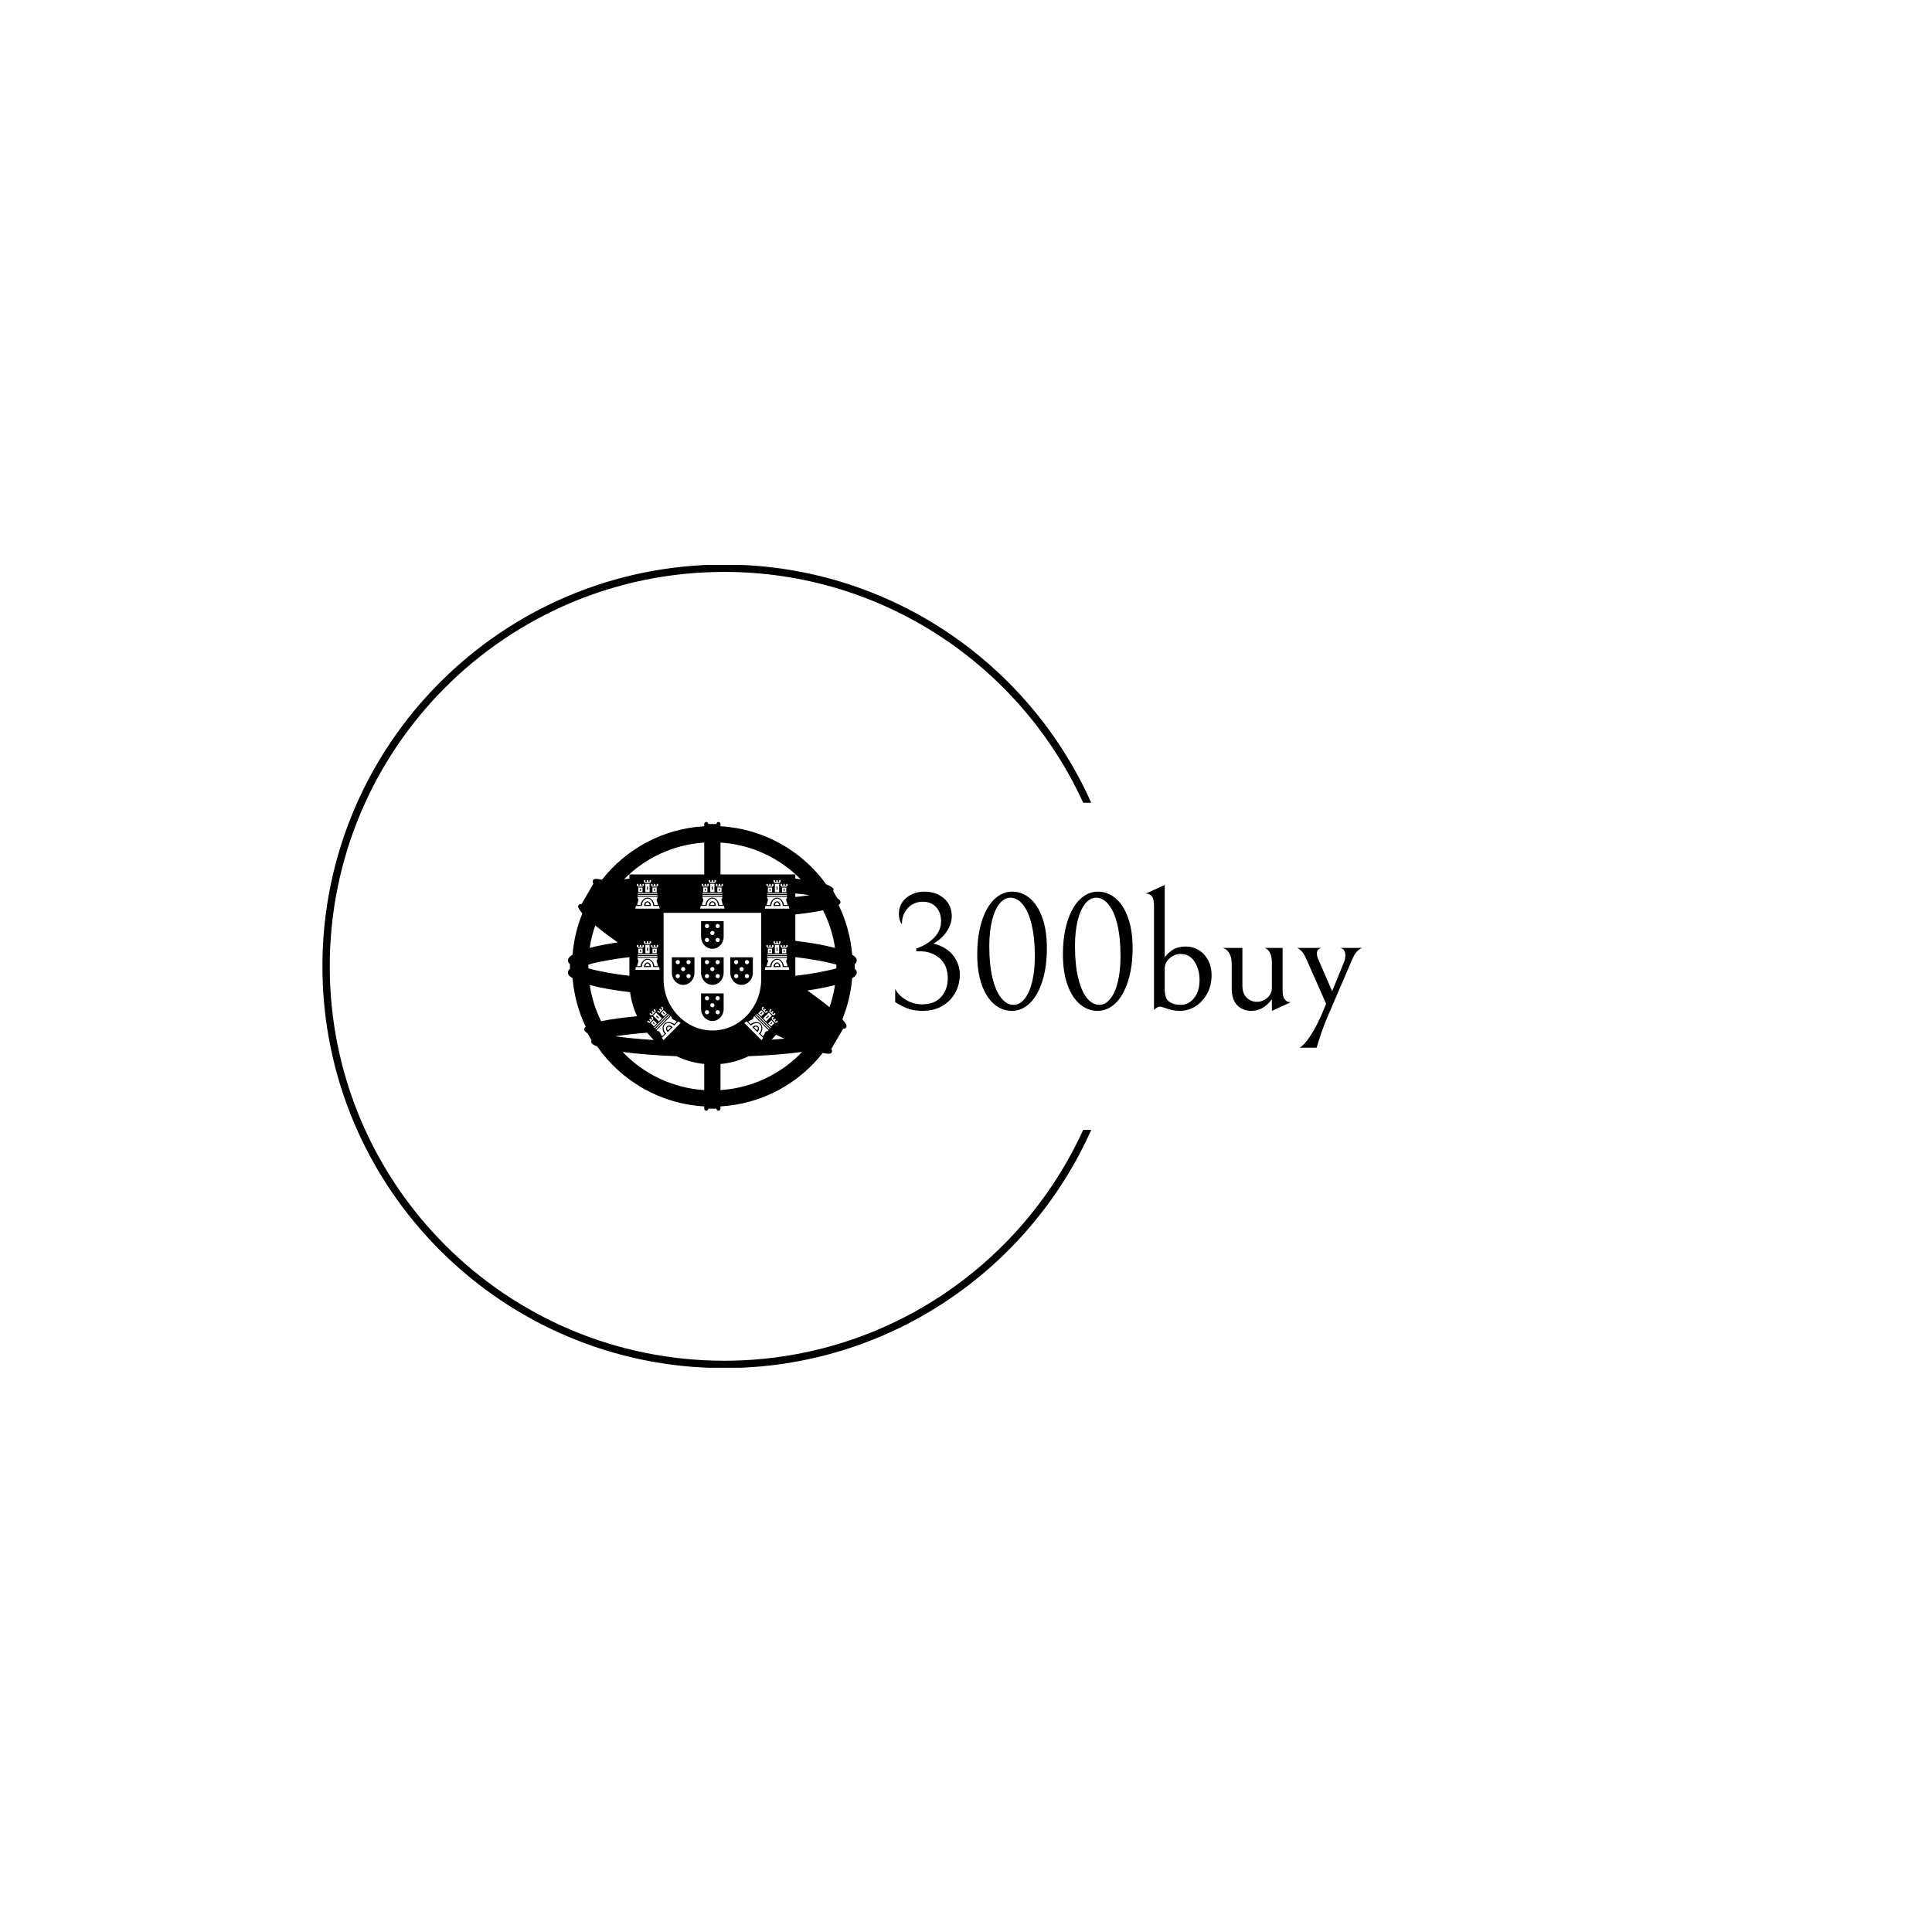
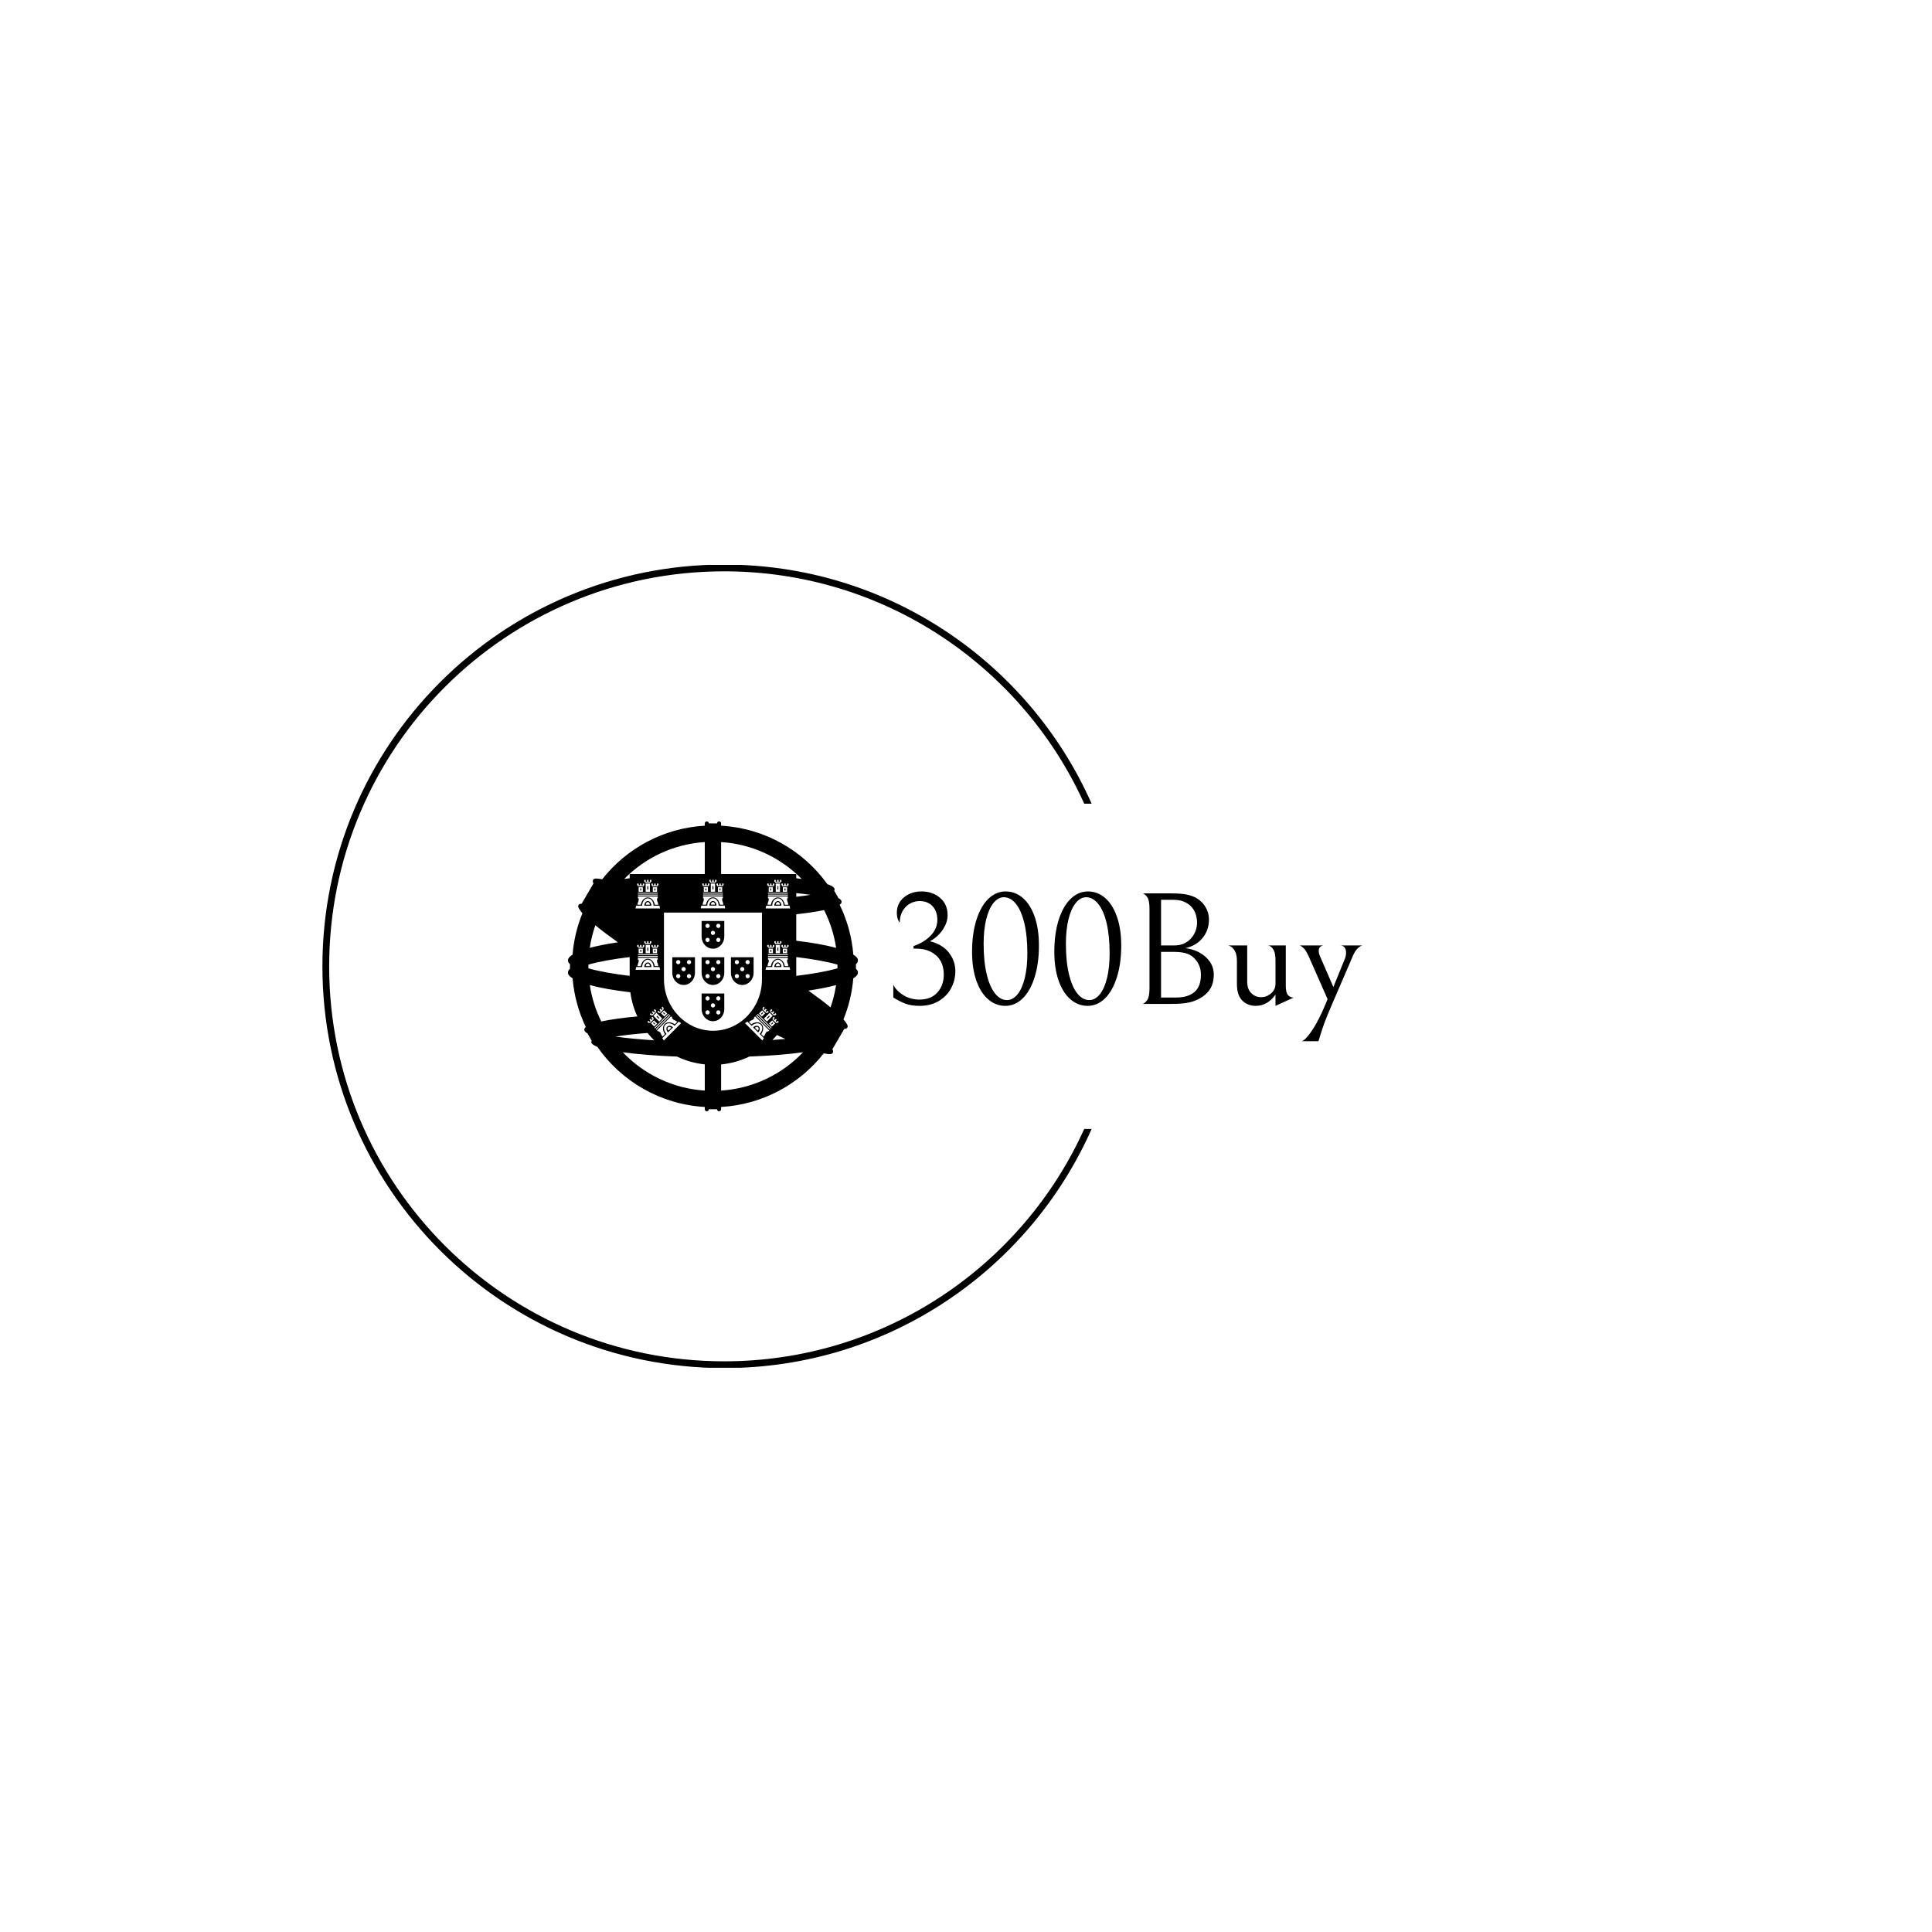
<svg xmlns="http://www.w3.org/2000/svg" version="1.1" width="1500" height="1500" viewBox="0 0 1500 1500">
  <rect width="1500" height="1500" fill="#ffffff" />
  <g transform="matrix(0.6666667,0,0,0.6666667,249.3939,438.5857)">
    <svg viewBox="0 0 396 247" data-background-color="#ffffff" preserveAspectRatio="xMidYMid meet" height="935" width="1500">
      <g id="tight-bounds" transform="matrix(1,0,0,1,0.24,-0.1)">
        <svg viewBox="0 0 395.52 247.2" height="247.2" width="395.52">
          <g>
            <svg />
          </g>
          <g>
            <svg viewBox="0 0 395.52 247.2" height="247.2" width="395.52">
-               <g transform="matrix(1,0,0,1,75.54432,79.18547)">
-                 <svg viewBox="0 0 244.431 88.829" height="88.829" width="244.431">
+               <g transform="matrix(1,0,0,1,75.54432,79.00606)">
+                 <svg viewBox="0 0 244.431 89.188" height="89.188" width="244.431">
                  <g>
-                     <svg viewBox="0 0 415.586 151.029" height="88.829" width="244.431">
-                       <g transform="matrix(1,0,0,1,171.1548,32.9512)">
-                         <svg viewBox="0 0 244.431 85.126" height="85.126" width="244.431">
+                     <svg viewBox="0 0 413.914 151.029" height="89.188" width="244.431">
+                       <g transform="matrix(1,0,0,1,169.4829,36.49238)">
+                         <svg viewBox="0 0 244.431 78.044" height="78.044" width="244.431">
                          <g id="textblocktransform">
-                             <svg viewBox="0 0 244.431 85.126" height="85.126" width="244.431" id="textblock">
+                             <svg viewBox="0 0 244.431 78.044" height="78.044" width="244.431" id="textblock">
                              <g>
-                                 <svg viewBox="0 0 244.431 85.126" height="85.126" width="244.431">
+                                 <svg viewBox="0 0 244.431 78.044" height="78.044" width="244.431">
                                  <g transform="matrix(1,0,0,1,0,0)">
-                                     <svg width="244.431" viewBox="1.9 -37 139.54 48.6" height="85.126" data-palette-color="#028349">
-                                       <path d="M13.3-19.5Q17.15-18.55 19.18-15.98 21.2-13.4 21.2-10.2L21.2-10.2Q21.2-7.35 19.88-4.88 18.55-2.4 16.03-0.9 13.5 0.6 10.1 0.6L10.1 0.6Q7.45 0.6 5.63-0.1 3.8-0.8 1.9-2L1.9-2 1.9-6Q2.75-4.15 5-2.75 7.25-1.35 10-1.35L10-1.35Q13.65-1.35 15.63-3.58 17.6-5.8 17.6-9.1L17.6-9.1Q17.6-13 15.2-15.1 12.8-17.2 9.15-17.2L9.15-17.2 8.2-17.2 8.2-18Q11.5-19.15 13.55-21.28 15.6-23.4 15.6-26.2L15.6-26.2Q15.6-28.75 14.13-30.38 12.65-32 10.05-32L10.05-32Q8.45-32 7.05-31.2 5.65-30.4 4.78-28.88 3.9-27.35 3.9-25.25L3.9-25.25Q3-26.45 3-28.3L3-28.3Q3-31.35 5.25-33.18 7.5-35 10.65-35L10.65-35Q14.1-35 16.45-33 18.8-31 18.8-27.6L18.8-27.6Q18.8-25.4 17.32-23.15 15.85-20.9 13.3-19.5L13.3-19.5ZM26.4-16.25Q26.4-21.85 27.75-26.13 29.1-30.4 31.47-32.7 33.85-35 36.85-35L36.85-35Q39.8-35 42.15-33 44.5-31 45.85-27.2 47.2-23.4 47.2-18.15L47.2-18.15Q47.2-12.55 45.85-8.28 44.5-4 42.12-1.7 39.75 0.6 36.75 0.6L36.75 0.6Q33.8 0.6 31.45-1.4 29.1-3.4 27.75-7.2 26.4-11 26.4-16.25L26.4-16.25ZM43.6-15.7Q43.6-21.2 42.65-25.15 41.7-29.1 40.05-31.13 38.4-33.15 36.35-33.2L36.35-33.2Q34.5-33.2 33.05-31.4 31.6-29.6 30.8-26.33 30-23.05 30-18.7L30-18.7Q30-13.2 30.95-9.25 31.9-5.3 33.55-3.25 35.2-1.2 37.25-1.2L37.25-1.2Q39.1-1.2 40.55-3 42-4.8 42.8-8.08 43.6-11.35 43.6-15.7L43.6-15.7ZM51.99-16.25Q51.99-21.85 53.34-26.13 54.7-30.4 57.07-32.7 59.45-35 62.45-35L62.45-35Q65.39-35 67.75-33 70.09-31 71.44-27.2 72.8-23.4 72.8-18.15L72.8-18.15Q72.8-12.55 71.44-8.28 70.09-4 67.72-1.7 65.34 0.6 62.34 0.6L62.34 0.6Q59.39 0.6 57.05-1.4 54.7-3.4 53.34-7.2 51.99-11 51.99-16.25L51.99-16.25ZM69.19-15.7Q69.19-21.2 68.25-25.15 67.3-29.1 65.64-31.13 63.99-33.15 61.95-33.2L61.95-33.2Q60.09-33.2 58.64-31.4 57.2-29.6 56.39-26.33 55.59-23.05 55.59-18.7L55.59-18.7Q55.59-13.2 56.55-9.25 57.49-5.3 59.14-3.25 60.8-1.2 62.84-1.2L62.84-1.2Q64.69-1.2 66.14-3 67.59-4.8 68.39-8.08 69.19-11.35 69.19-15.7L69.19-15.7ZM79.19-30.75Q79.19-32.85 78.52-33.63 77.84-34.4 76.99-34.4L76.99-34.4 76.69-34.4 82.39-37 82.39-15.35Q82.99-16.35 84.57-17.48 86.14-18.6 88.69-18.6L88.69-18.6Q90.89-18.6 92.64-17.5 94.39-16.4 95.39-14.45 96.39-12.5 96.39-10.1L96.39-10.1Q96.39-7.05 95.14-4.7 93.89-2.35 91.89-0.95L91.89-0.95Q89.64 0.6 86.79 0.6L86.79 0.6Q84.79 0.6 82.54-0.25L82.54-0.25Q81.49-0.65 80.94-0.65L80.94-0.65Q80.09-0.65 79.19 0.35L79.19 0.35 79.19-30.75ZM82.39-6.1Q82.39-4.5 82.74-3.5 83.09-2.5 83.94-2L83.94-2Q85.19-1.2 87.14-1.2L87.14-1.2Q89.54-1.2 91.17-3.23 92.79-5.25 92.79-8.6L92.79-8.6Q92.79-11.75 91.32-14.08 89.84-16.4 87.04-16.4L87.04-16.4Q85.99-16.4 84.89-15.83 83.79-15.25 83.09-14.25 82.39-13.25 82.39-12L82.39-12 82.39-6.1ZM114.39-2.9Q111.89 0.6 108.24 0.6L108.24 0.6Q105.69 0.6 104.04-1.07 102.39-2.75 102.39-6.2L102.39-6.2 102.39-13.3Q102.39-15.35 101.77-16.45 101.14-17.55 100.34-17.95 99.54-18.35 99.54-18.2L99.54-18.2 105.59-18.2 105.59-6.95Q105.59-4.6 106.86-3.35 108.14-2.1 109.89-2.1L109.89-2.1Q111.64-2.1 113.02-3.28 114.39-4.45 114.39-6.35L114.39-6.35 114.39-13.65Q114.39-15.6 113.89-16.6 113.39-17.6 112.74-17.95 112.09-18.3 112.09-18.2L112.09-18.2 117.59-18.2 117.59-5.65Q117.59-3.55 118.27-2.78 118.94-2 119.79-2L119.79-2 120.09-2 114.39 0.6 114.39-2.9ZM130.04-0.15L130.59-1.5 124.74-14.75Q123.89-16.65 123.11-17.38 122.34-18.1 121.89-18.2L121.89-18.2 129.19-18.2Q128.74-18.1 128.29-17.75 127.84-17.4 127.84-16.5L127.84-16.5Q127.84-15.65 128.34-14.6L128.34-14.6 132.39-5.25 135.99-14.1Q136.34-15 136.34-15.95L136.34-15.95Q136.34-16.85 135.96-17.45 135.59-18.05 134.74-18.2L134.74-18.2 141.44-18.2Q140.89-18.1 140.01-17.35 139.14-16.6 138.29-14.55L138.29-14.55 131.49 1.25Q130.14 4.4 129.49 6.23 128.84 8.05 128.24 10L128.24 10Q127.99 10.95 127.74 11.6L127.74 11.6 122.64 11.6Q123.99 10.95 125.96 7.95 127.94 4.95 130.04-0.15L130.04-0.15Z" opacity="1" transform="matrix(1,0,0,1,0,0)" fill="#000000" class="wordmark-text-0" data-fill-palette-color="primary" id="text-0" />
+                                     <svg width="244.431" viewBox="1.9 -35 145.94 46.6" height="78.044" data-palette-color="#028349">
+                                       <path d="M13.3-19.5Q17.15-18.55 19.18-15.98 21.2-13.4 21.2-10.2L21.2-10.2Q21.2-7.35 19.88-4.88 18.55-2.4 16.03-0.9 13.5 0.6 10.1 0.6L10.1 0.6Q7.45 0.6 5.63-0.1 3.8-0.8 1.9-2L1.9-2 1.9-6Q2.75-4.15 5-2.75 7.25-1.35 10-1.35L10-1.35Q13.65-1.35 15.63-3.58 17.6-5.8 17.6-9.1L17.6-9.1Q17.6-13 15.2-15.1 12.8-17.2 9.15-17.2L9.15-17.2 8.2-17.2 8.2-18Q11.5-19.15 13.55-21.28 15.6-23.4 15.6-26.2L15.6-26.2Q15.6-28.75 14.13-30.38 12.65-32 10.05-32L10.05-32Q8.45-32 7.05-31.2 5.65-30.4 4.78-28.88 3.9-27.35 3.9-25.25L3.9-25.25Q3-26.45 3-28.3L3-28.3Q3-31.35 5.25-33.18 7.5-35 10.65-35L10.65-35Q14.1-35 16.45-33 18.8-31 18.8-27.6L18.8-27.6Q18.8-25.4 17.32-23.15 15.85-20.9 13.3-19.5L13.3-19.5ZM26.4-16.25Q26.4-21.85 27.75-26.13 29.1-30.4 31.47-32.7 33.85-35 36.85-35L36.85-35Q39.8-35 42.15-33 44.5-31 45.85-27.2 47.2-23.4 47.2-18.15L47.2-18.15Q47.2-12.55 45.85-8.28 44.5-4 42.12-1.7 39.75 0.6 36.75 0.6L36.75 0.6Q33.8 0.6 31.45-1.4 29.1-3.4 27.75-7.2 26.4-11 26.4-16.25L26.4-16.25ZM43.6-15.7Q43.6-21.2 42.65-25.15 41.7-29.1 40.05-31.13 38.4-33.15 36.35-33.2L36.35-33.2Q34.5-33.2 33.05-31.4 31.6-29.6 30.8-26.33 30-23.05 30-18.7L30-18.7Q30-13.2 30.95-9.25 31.9-5.3 33.55-3.25 35.2-1.2 37.25-1.2L37.25-1.2Q39.1-1.2 40.55-3 42-4.8 42.8-8.08 43.6-11.35 43.6-15.7L43.6-15.7ZM51.99-16.25Q51.99-21.85 53.34-26.13 54.7-30.4 57.07-32.7 59.45-35 62.45-35L62.45-35Q65.39-35 67.75-33 70.09-31 71.44-27.2 72.8-23.4 72.8-18.15L72.8-18.15Q72.8-12.55 71.44-8.28 70.09-4 67.72-1.7 65.34 0.6 62.34 0.6L62.34 0.6Q59.39 0.6 57.05-1.4 54.7-3.4 53.34-7.2 51.99-11 51.99-16.25L51.99-16.25ZM69.19-15.7Q69.19-21.2 68.25-25.15 67.3-29.1 65.64-31.13 63.99-33.15 61.95-33.2L61.95-33.2Q60.09-33.2 58.64-31.4 57.2-29.6 56.39-26.33 55.59-23.05 55.59-18.7L55.59-18.7Q55.59-13.2 56.55-9.25 57.49-5.3 59.14-3.25 60.8-1.2 62.84-1.2L62.84-1.2Q64.69-1.2 66.14-3 67.59-4.8 68.39-8.08 69.19-11.35 69.19-15.7L69.19-15.7ZM95.29-0.85Q93.99-0.4 92.32-0.2 90.64 0 87.69 0L87.69 0 79.44 0Q80.09-0.15 80.84-1.13 81.59-2.1 81.59-4.9L81.59-4.9 81.59-29.65Q81.59-32.25 80.89-33.23 80.19-34.2 79.49-34.4L79.49-34.4 87.69-34.4Q90.89-34.4 92.57-34.13 94.24-33.85 95.49-33.3L95.49-33.3Q97.69-32.25 98.89-30.35 100.09-28.45 100.09-26.25L100.09-26.25Q100.09-22.9 98.07-20.48 96.04-18.05 92.74-17.35L92.74-17.35Q94.99-17.1 97.02-16.05 99.04-15 100.32-13.2 101.59-11.4 101.59-9.1L101.59-9.1Q101.59-5.9 99.89-3.88 98.19-1.85 95.29-0.85L95.29-0.85ZM93.89-30.9Q92.89-31.65 91.74-32.02 90.59-32.4 88.64-32.4L88.64-32.4 85.19-32.4 85.19-18.2 89.24-18.2Q91.04-18.2 92.24-18.75 93.44-19.3 94.34-20.2L94.34-20.2Q95.29-21.15 95.84-22.5 96.39-23.85 96.39-25.25L96.39-25.25Q96.39-26.95 95.77-28.45 95.14-29.95 93.89-30.9L93.89-30.9ZM94.94-14.75Q93.99-15.5 92.59-15.85 91.19-16.2 88.79-16.2L88.79-16.2 85.19-16.2 85.19-2 89.94-2Q93.54-2 95.57-3.7 97.59-5.4 97.59-9.1L97.59-9.1Q97.59-12.55 94.94-14.75L94.94-14.75ZM120.79-2.9Q118.29 0.6 114.64 0.6L114.64 0.6Q112.09 0.6 110.44-1.07 108.79-2.75 108.79-6.2L108.79-6.2 108.79-13.3Q108.79-15.35 108.16-16.45 107.54-17.55 106.74-17.95 105.94-18.35 105.94-18.2L105.94-18.2 111.99-18.2 111.99-6.95Q111.99-4.6 113.26-3.35 114.54-2.1 116.29-2.1L116.29-2.1Q118.04-2.1 119.41-3.28 120.79-4.45 120.79-6.35L120.79-6.35 120.79-13.65Q120.79-15.6 120.29-16.6 119.79-17.6 119.14-17.95 118.49-18.3 118.49-18.2L118.49-18.2 123.99-18.2 123.99-5.65Q123.99-3.55 124.66-2.78 125.34-2 126.19-2L126.19-2 126.49-2 120.79 0.6 120.79-2.9ZM136.44-0.15L136.99-1.5 131.14-14.75Q130.29-16.65 129.51-17.38 128.74-18.1 128.29-18.2L128.29-18.2 135.59-18.2Q135.14-18.1 134.69-17.75 134.24-17.4 134.24-16.5L134.24-16.5Q134.24-15.65 134.74-14.6L134.74-14.6 138.79-5.25 142.39-14.1Q142.74-15 142.74-15.95L142.74-15.95Q142.74-16.85 142.36-17.45 141.99-18.05 141.14-18.2L141.14-18.2 147.84-18.2Q147.29-18.1 146.41-17.35 145.54-16.6 144.69-14.55L144.69-14.55 137.89 1.25Q136.54 4.4 135.89 6.23 135.24 8.05 134.64 10L134.64 10Q134.39 10.95 134.14 11.6L134.14 11.6 129.04 11.6Q130.39 10.95 132.36 7.95 134.34 4.95 136.44-0.15L136.44-0.15Z" opacity="1" transform="matrix(1,0,0,1,0,0)" fill="#000000" class="wordmark-text-0" data-fill-palette-color="primary" id="text-0" />
                                    </svg>
                                  </g>
                                </svg>
                              </g>
                            </svg>
                          </g>
                        </svg>
                      </g>
                      <g>
                        <svg viewBox="0 0 151.059 151.029" height="151.029" width="151.059">
                          <g>
                            <svg version="1.1" x="0" y="0" viewBox="5.479 6.76 752.21 752.061" enable-background="new 0 0 763.17 763.17" xml:space="preserve" height="151.029" width="151.059" class="icon-icon-0" data-fill-palette-color="accent" id="icon-0">
                              <path d="M752.539 389.267l-0.042-12.085c3.59-3.017 5.529-6.133 5.132-11.139-0.193-2.46-1.351-4.573-2.844-6.313-0.098-0.118-0.208-0.234-0.311-0.351-0.038-0.042-0.075-0.085-0.114-0.126-2.042-2.271-4.963-4.35-8.588-6.73-3.781-46.12-16.123-89.813-35.438-129.488 3.212-2.323 4.903-4.711 4.903-7.148 0 0-0.005-0.116-0.024-0.301 0.041-0.427 0.024-0.687 0.024-0.687 0-3.149-2.813-6.217-8.108-9.167l-0.618-1.061-10.344-18.019c0.061-0.135 0.112-0.268 0.167-0.402 0.543-0.946 0.833-1.9 0.833-2.863 0 0-0.009-0.06-0.023-0.145 0.014-0.106 0.023-0.181 0.023-0.181 0-1.029-0.317-2.049-0.936-3.058-0.053-0.129-0.102-0.258-0.16-0.387-0.026 0.021-0.048 0.037-0.074 0.057-2.375-3.491-8.376-6.853-17.549-10.025C615.973 82.779 516.315 24.453 402.767 17.963v-5.907c0-2.912-2.384-5.296-5.296-5.296-2.908 0-5.289 2.379-5.295 5.286h-21.187c-0.006-2.907-2.387-5.286-5.295-5.286-2.912 0-5.296 2.384-5.296 5.296v5.907c-107.967 6.172-203.381 59.204-266.21 139.081-2.95-0.624-5.668-1.097-8.112-1.395-8.452-1.019-13.009-1.221-15.605 3.072-0.153 0.873-0.268 1.46-0.328 1.93-0.726 2.039-0.002 4.339 1.622 7.094-0.083 0.088-0.161 0.176-0.253 0.264l-30.654 52.497c-3.917-0.08-6.551 0.68-7.901 3.426-2.56 3.669 0.54 8.948 5.635 15.757 1.266 1.691 2.735 3.489 4.393 5.383C29.3 278.684 20.479 314.793 17.386 352.525c-5.389 3.544-8.962 6.185-10.669 10.034-0.727 1.175-1.18 2.361-1.156 3.485-0.518 4.792 1.455 7.975 5.074 11.052l0.042 12.097c-3.584 3.015-5.52 6.132-5.127 11.132 0.229 2.9 1.797 5.317 3.673 7.208 2.024 2.108 4.816 4.075 8.223 6.311 0.001 0.001 0.003 0.002 0.004 0.002 3.781 44.937 15.691 87.558 34.257 126.39-2.491 2.056-3.788 4.161-3.788 6.304 0 0-0.449 1.173 0.431 3.095 0.015 0.039 0.033 0.077 0.05 0.115 0.023 0.049 0.051 0.1 0.076 0.15 0.69 1.535 2.058 3.048 4.052 4.534 0.544 0.427 1.126 0.862 1.8 1.311-0.031-0.045-0.052-0.088-0.082-0.133 0.561 0.354 1.155 0.707 1.788 1.059l10.93 19.05c-0.111 0.252-0.209 0.5-0.297 0.745-0.432 0.844-0.676 1.695-0.676 2.553 0 0-0.137 0.624 0.246 1.681 1.09 3.762 6.391 7.39 15.338 10.812 62.249 89.308 163.355 149.506 278.821 156.106v5.907c0 2.917 2.384 5.296 5.296 5.296s5.296-2.379 5.296-5.296h21.185c0 2.917 2.384 5.296 5.296 5.296 2.912 0 5.296-2.379 5.296-5.296v-5.907C510.749 741.446 606.173 688.402 669 608.507c2.942 0.622 5.652 1.093 8.09 1.389 8.451 1.024 13.013 1.221 15.609-3.072 0.154-0.884 0.27-1.476 0.328-1.95 0.686-2.02-0.04-4.302-1.65-7.033 0.093-0.099 0.182-0.198 0.287-0.296l30.622-52.471c3.917 0.083 6.544-0.671 7.898-3.408 2.62-3.682-0.489-8.977-5.595-15.806-1.267-1.692-2.738-3.491-4.399-5.387 13.576-33.357 22.362-69.173 25.514-106.594 0.029-0.019 0.061-0.038 0.09-0.057 5.378-3.543 8.947-6.176 10.658-10.012 0.728-1.176 1.18-2.363 1.155-3.487C758.127 395.528 756.156 392.344 752.539 389.267zM669.888 236.885c15.336 30.247 26.051 63.23 31.221 98.026-26.778-7.269-62.019-13.559-103.39-18.477v-68.782C626.349 244.605 650.816 240.966 669.888 236.885zM597.719 202.334v-9.475c13.244 1.372 25.653 2.866 37.087 4.472C623.597 199.128 611.172 200.8 597.719 202.334zM402.767 60.43c81.625 5.285 154.981 40.87 208.941 95.636-4.513-0.601-9.186-1.183-13.989-1.747v-10.898H402.767V60.43zM211.55 526.678l2.684-2.679 3.269 3.268 2.586-2.596-3.263-3.269 2.524-2.523 3.274 3.278 2.591-2.607-3.269-3.269 2.602-2.596 3.264 3.269-1.215 1.22 1.681 1.677-10.402 10.406-1.67-1.686-1.38 1.376L211.55 526.678zM192.486 172.763v-4.619h3.569v4.619h3.678v-4.619h3.677v4.619h-1.717v2.394h-14.715v-2.394h-1.939v-4.619h3.781v4.619H192.486zM210.872 163.37v-4.93h3.563v4.93h3.672v-4.93h3.791v4.93h-1.83v2.394H205.25v-2.394h-1.841v-4.93h3.672v4.93H210.872zM229.255 172.763v-4.619h3.569v4.619h3.78v-4.619h3.678v4.619h-1.837v2.394h-14.699v-2.394h-1.846v-4.619h3.678v4.619H229.255zM186.977 206.34v-4.774h51.468v4.774h-1.841l0.041 5.617c1.557 3.387 2.617 7.116 3.202 11.079h-9.207c-1.717-10.888-9.139-19.075-18.04-19.075-8.906 0-16.334 8.197-18.04 19.095h-8.927c0.594-3.951 1.697-7.711 3.186-11.047v-5.669H186.977zM186.977 199.181v-2.395h51.458v2.395H186.977zM236.604 177.691v11.787h-11.037v-11.787H236.604zM218.108 168.143v21.335h-11.037v-21.335H218.108zM238.435 192.008v2.25h-51.458v-2.25H238.435zM188.819 189.478v-11.787h10.913v11.787H188.819zM198.005 225.429c0-10.551 6.589-19.09 14.714-19.09 8.111 0 14.699 8.539 14.699 19.09h15.49c0.657 2.297 1.154 4.691 1.48 7.158h-63.555c0.362-2.404 0.879-4.882 1.556-7.158H198.005zM192.496 332.011v-4.619h3.57v4.619h3.677v-4.619h3.678v4.619h-1.717v2.384h-14.715v-2.384h-1.94v-4.619h3.786v4.619H192.496zM210.883 322.603v-4.914h3.563v4.914h3.672v-4.914h3.791v4.914h-1.831v2.394h-14.818v-2.394h-1.841v-4.914h3.672v4.914H210.883zM218.119 327.381v21.335h-11.037v-21.335H218.119zM238.445 351.246v2.245h-51.457v-2.245H238.445zM225.577 348.717v-11.793h11.037v11.793H225.577zM238.445 356.024v2.395h-51.457v-2.395H238.445zM188.834 348.717v-11.793h10.908v11.793H188.834zM186.988 365.578v-4.779h51.468v4.779h-1.841l0.041 5.612c1.557 3.393 2.617 7.121 3.201 11.084h-9.206c-1.717-10.892-9.139-19.08-18.04-19.08-8.906 0-16.333 8.197-18.036 19.1h-8.942c0.605-3.951 1.706-7.711 3.201-11.047v-5.669H186.988zM238.455 332.011v2.384h-14.699v-2.384h-1.846v-4.619h3.678v4.619h3.677v-4.619h3.57v4.619h3.781v-4.619h3.678v4.619H238.455zM182.4 384.663h15.614c0-10.536 6.59-19.086 14.715-19.086 8.115 0 14.699 8.549 14.699 19.086h15.49c0.657 2.301 1.154 4.706 1.479 7.157h-63.555C181.205 389.421 181.723 386.944 182.4 384.663zM248.023 490.215l2.597-2.596 3.258 3.269-1.293 1.292 1.686 1.686-10.391 10.396-1.696-1.686-1.293 1.303-3.269-3.269 2.591-2.596 3.274 3.269 2.607-2.607-3.274-3.269 2.524-2.523 3.269 3.268 2.684-2.668L248.023 490.215zM279.025 521.144c3.497 1.313 6.884 3.197 10.096 5.596l-6.516 6.496c-8.906-6.486-19.954-7.024-26.244-0.734-6.294 6.299-5.74 17.358 0.75 26.264l-6.314 6.32c-2.37-3.218-4.246-6.652-5.55-10.076l-4.003-4.003-1.313 1.303-3.367-3.382 36.386-36.391 3.377 3.383-1.303 1.292L279.025 521.144zM234.865 547.242l-1.696-1.697 36.396-36.39 1.686 1.696L234.865 547.242zM231.39 543.767l-1.588-1.593 36.386-36.391 1.588 1.593L231.39 543.767zM222.959 501.541l2.524-2.514 3.481 3.486 2.596-2.607-3.486-3.475 2.695-2.689 3.471 3.486-1.293 1.304 1.686 1.685-10.474 10.479-1.697-1.686-1.303 1.293-3.475-3.475 2.596-2.597 3.486 3.476 2.679-2.68L222.959 501.541zM234.938 503.29l15.087 15.082-7.799 7.799-15.083-15.082L234.938 503.29zM255.3 513.096l-8.327-8.338 7.795-7.799 8.337 8.337L255.3 513.096zM228.69 523.036l8.337 8.328-7.711 7.717-8.337-8.328L228.69 523.036zM254.157 575.223c-1.453-1.966-2.829-4.087-3.972-6.175L261.233 558c-7.458-7.448-8.845-18.144-3.104-23.885 5.741-5.741 16.437-4.355 23.895 3.093l10.949-10.955c2.099 1.169 4.132 2.504 6.113 4.024L254.157 575.223zM254.525 416.265V243.402h254.218v172.862c0 73.837-56.649 133.678-126.747 133.678C311.894 549.942 254.525 490.101 254.525 416.265zM361.438 172.607v-4.618h3.569v4.618h3.662v-4.618h3.677v4.618h-1.717v2.379h-14.699v-2.379h-1.949v-4.618h3.78v4.618H361.438zM405.555 172.607v-4.618h3.662v4.618h-1.83v2.379h-14.704v-2.379h-1.831v-4.618h3.667v4.618h3.672v-4.618h3.569v4.618H405.555zM355.928 206.174v-4.779h51.458v4.779h-1.831l0.041 5.612c1.547 3.388 2.617 7.116 3.186 11.079h-9.206c-1.713-10.888-9.139-19.075-18.036-19.075-8.911 0-16.323 8.197-18.04 19.095h-8.927c0.59-3.947 1.692-7.711 3.186-11.048v-5.663H355.928zM407.386 191.852v2.245h-51.458v-2.245H407.386zM357.76 189.308v-11.787h10.908v11.787H357.76zM379.824 163.209v-4.923h3.549v4.923h3.687v-4.923h3.791v4.923h-1.841v2.384h-14.823v-2.384h-1.842v-4.923h3.678v4.923H379.824zM387.06 167.978v21.33h-11.037v-21.33H387.06zM394.518 189.308v-11.787h11.037v11.787H394.518zM407.386 196.616v2.395h-51.458v-2.395H407.386zM366.956 225.259c0-10.541 6.574-19.084 14.699-19.084 8.115 0 14.703 8.544 14.703 19.084h15.486c0.657 2.312 1.152 4.702 1.484 7.174h-63.555c0.357-2.416 0.89-4.888 1.557-7.174H366.956zM510.037 490.887l3.274-3.269 2.668 2.679-3.264 3.269 2.596 2.596 3.274-3.269 2.519 2.524-3.274 3.269 2.596 2.596 3.274-3.269 2.596 2.596-3.263 3.269-1.22-1.22-1.681 1.686-10.401-10.396 1.681-1.685L510.037 490.887zM529.876 172.763v-4.619h3.569v4.619h3.678v-4.619h3.672v4.619h-1.722v2.394h-14.704v-2.394h-1.95v-4.619h3.791v4.619H529.876zM548.264 163.37v-4.93h3.558v4.93h3.678v-4.93h3.791v4.93h-1.831v2.394h-14.828v-2.394h-1.836v-4.93h3.667v4.93H548.264zM566.645 172.763v-4.619h3.569v4.619h3.781v-4.619h3.667v4.619h-1.837v2.394h-14.699v-2.394h-1.836v-4.619h3.677v4.619H566.645zM524.368 206.34v-4.774h51.457v4.774h-1.83l0.041 5.617c1.547 3.387 2.616 7.116 3.19 11.079h-9.195c-1.728-10.888-9.155-19.075-18.051-19.075-8.897 0-16.323 8.197-18.041 19.095h-8.926c0.594-3.951 1.696-7.711 3.196-11.047v-5.669H524.368zM524.368 199.181v-2.395h51.457v2.395H524.368zM573.995 177.691v11.787h-11.037v-11.787H573.995zM555.499 168.143v21.335h-11.037v-21.335H555.499zM575.825 192.008v2.25h-51.457v-2.25H575.825zM526.209 189.478v-11.787h10.913v11.787H526.209zM535.395 225.429c0-10.551 6.59-19.09 14.704-19.09 8.12 0 14.699 8.539 14.699 19.09h15.496c0.646 2.297 1.159 4.691 1.473 7.158h-63.555c0.362-2.404 0.89-4.882 1.557-7.158H535.395zM529.876 332.011v-4.619h3.569v4.619h3.678v-4.619h3.672v4.619h-1.722v2.384h-14.704v-2.384h-1.95v-4.619h3.791v4.619H529.876zM548.264 322.603v-4.914h3.558v4.914h3.678v-4.914h3.791v4.914h-1.831v2.394h-14.828v-2.394h-1.836v-4.914h3.667v4.914H548.264zM555.499 327.381v21.335h-11.037v-21.335H555.499zM575.825 351.246v2.245h-51.457v-2.245H575.825zM562.958 348.717v-11.793h11.037v11.793H562.958zM575.825 356.024v2.395h-51.457v-2.395H575.825zM526.209 348.717v-11.793h10.913v11.793H526.209zM524.368 365.578v-4.779h51.457v4.779h-1.83l0.041 5.612c1.547 3.393 2.616 7.121 3.19 11.084h-9.195c-1.728-10.892-9.155-19.08-18.051-19.08-8.897 0-16.323 8.197-18.041 19.1h-8.926c0.594-3.951 1.696-7.711 3.196-11.047v-5.669H524.368zM575.825 332.011v2.384h-14.699v-2.384h-1.836v-4.619h3.677v4.619h3.678v-4.619h3.569v4.619h3.781v-4.619h3.667v4.619H575.825zM519.77 384.663h15.625c0-10.536 6.59-19.086 14.704-19.086 8.12 0 14.699 8.549 14.699 19.086h15.496c0.646 2.311 1.159 4.706 1.473 7.157h-63.555C518.575 389.421 519.103 386.954 519.77 384.663zM549.091 529.947l-1.293-1.283-1.67 1.676-10.406-10.396 1.686-1.685-1.304-1.304 3.274-3.269 2.596 2.596-3.263 3.279 2.596 2.596 3.274-3.269 2.519 2.524-3.274 3.279 2.679 2.668 3.264-3.269 2.607 2.587L549.091 529.947zM522.77 551.09l-3.94 4.003c-1.304 3.497-3.181 6.879-5.581 10.085l-6.507-6.516c6.496-8.896 7.034-19.943 0.746-26.232-6.295-6.3-17.353-5.741-26.275 0.754l-6.31-6.319c3.206-2.379 6.651-4.252 10.076-5.556l4.003-4.003-1.304-1.303 3.378-3.383 36.396 36.391-3.377 3.382L522.77 551.09zM492.751 510.935l1.681-1.708 36.397 36.401-1.692 1.697L492.751 510.935zM496.222 507.458l1.593-1.583 36.385 36.381-1.593 1.593L496.222 507.458zM529.675 497.228l3.486-3.475 2.596 2.596-3.475 3.475 2.679 2.689 3.486-3.486 2.508 2.524-3.486 3.475 2.607 2.607 3.486-3.486 2.679 2.68-3.486 3.486-1.303-1.304-1.681 1.697-10.489-10.49 1.696-1.685L529.675 497.228zM536.699 510.996l-15.083 15.092-7.81-7.799 15.083-15.081L536.699 510.996zM534.697 539.174l-7.81-7.81 8.337-8.328 7.799 7.8L534.697 539.174zM516.941 504.758l-8.321 8.338-7.711-7.718 8.321-8.327L516.941 504.758zM470.941 526.253l11.047 11.037c7.448-7.448 18.144-8.833 23.885-3.093 5.741 5.741 4.355 16.437-3.104 23.896l10.965 10.944c-1.179 2.099-2.514 4.137-4.024 6.123l-44.946-44.945C466.725 528.767 468.841 527.392 470.941 526.253zM547.469 561.017C547.469 561.017 547.469 561.017 547.469 561.017c7.557 3.566 14.921 6.982 22.026 10.202-10.823 0.946-22.083 1.825-33.669 2.632C539.875 569.732 543.759 565.451 547.469 561.017zM360.397 60.43v82.991H165.55v10.885c-4.841 0.568-9.549 1.154-14.096 1.76C205.415 101.3 278.772 65.715 360.397 60.43zM76.511 276.265c15.819 13.054 35.514 27.962 58.384 44.212-28.325 4.162-52.925 9.027-72.844 14.434C65.055 314.688 69.941 295.082 76.511 276.265zM58.513 382.79c0-1.499 0.036-2.989 0.057-4.483 27.197-7.715 63.744-14.367 106.98-19.515v48.758c-43.229-5.144-79.778-11.789-106.97-19.499C58.552 386.299 58.513 384.55 58.513 382.79zM91.849 525.836c-14.461-29.235-24.641-60.963-29.689-94.38 27.168 7.368 63.033 13.728 105.165 18.673v0c2.856 22.111 9.097 43.17 18.167 62.664 0 0 0-0.001-0.001-0.002C147.388 516.254 115.375 520.701 91.849 525.836zM211.917 555.667c5.268 6.661 10.924 13.002 16.927 18.998 0 0-0.001-0.001-0.001-0.001-38.156-2.402-72.181-5.674-100.362-9.607C151.631 561.349 179.892 558.166 211.917 555.667zM147.77 605.744c37.553 5.176 85.964 9.096 140.73 11.206 22.162 10.643 46.395 17.634 71.897 20.195v68.005C276.906 699.745 202.051 662.652 147.77 605.744zM402.767 705.15v-67.888c-0.001 0-0.002 0-0.003 0 25.99-2.453 50.628-9.507 73.086-20.359 54.273-2.121 102.256-6.021 139.541-11.159C561.111 662.653 486.258 699.745 402.767 705.15zM686.661 489.285c-15.607-12.878-34.981-27.559-57.458-43.555 27.875-4.122 52.113-8.927 71.794-14.261C697.986 451.399 693.139 470.724 686.661 489.285zM704.58 388.054c-27.176 7.701-63.678 14.345-106.861 19.488v-48.741c43.185 5.144 79.698 11.788 106.871 19.496 0.02 1.497 0.057 2.991 0.057 4.493C704.646 384.55 704.608 386.301 704.58 388.054zM352.169 265.192v40.539c0 17.306 13.282 31.343 29.496 31.343 16.22 0 29.332-14.037 29.332-31.343v-40.539H352.169zM367.622 319.691c-3.041 0-5.487-2.457-5.487-5.488s2.446-5.477 5.487-5.477c3.016 0 5.473 2.447 5.473 5.477S370.638 319.691 367.622 319.691zM367.622 283.275c-3.041 0-5.487-2.447-5.487-5.477 0-3.031 2.446-5.488 5.487-5.488 3.016 0 5.473 2.457 5.473 5.488C373.096 280.828 370.638 283.275 367.622 283.275zM381.582 301.496c-3.031 0-5.487-2.462-5.487-5.488 0-3.031 2.456-5.487 5.487-5.487 3.032 0 5.488 2.456 5.488 5.487C387.07 299.034 384.614 301.496 381.582 301.496zM395.542 319.691c-3.03 0-5.477-2.457-5.477-5.488s2.447-5.477 5.477-5.477c3.041 0 5.488 2.447 5.488 5.477S398.583 319.691 395.542 319.691zM395.542 283.275c-3.03 0-5.477-2.447-5.477-5.477 0-3.031 2.447-5.488 5.477-5.488 3.041 0 5.488 2.457 5.488 5.488C401.03 280.828 398.583 283.275 395.542 283.275zM352.169 399.775c0 17.317 13.282 31.354 29.496 31.354 16.22 0 29.332-14.037 29.332-31.354v-40.502h-58.827V399.775zM395.542 366.385c3.041 0 5.488 2.467 5.488 5.497 0 3.016-2.447 5.472-5.488 5.472-3.03 0-5.477-2.456-5.477-5.472C390.065 368.852 392.512 366.385 395.542 366.385zM395.542 402.786c3.041 0 5.488 2.451 5.488 5.472 0 3.031-2.447 5.483-5.488 5.483-3.03 0-5.477-2.452-5.477-5.483C390.065 405.237 392.512 402.786 395.542 402.786zM381.582 384.58c3.032 0 5.488 2.457 5.488 5.488 0 3.036-2.456 5.467-5.488 5.467-3.031 0-5.487-2.431-5.487-5.467C376.095 387.037 378.552 384.58 381.582 384.58zM367.622 366.385c3.016 0 5.473 2.467 5.473 5.497 0 3.016-2.457 5.472-5.473 5.472-3.041 0-5.487-2.456-5.487-5.472C362.136 368.852 364.581 366.385 367.622 366.385zM367.622 402.786c3.016 0 5.473 2.451 5.473 5.472 0 3.031-2.457 5.483-5.473 5.483-3.041 0-5.487-2.452-5.487-5.483C362.136 405.237 364.581 402.786 367.622 402.786zM352.169 493.856c0 17.315 13.282 31.332 29.496 31.332 16.22 0 29.332-14.017 29.332-31.332v-40.529h-58.827V493.856zM395.542 460.434c3.041 0 5.488 2.472 5.488 5.492 0 3.021-2.447 5.483-5.488 5.483-3.03 0-5.477-2.462-5.477-5.483C390.065 462.906 392.512 460.434 395.542 460.434zM395.542 496.856c3.041 0 5.488 2.451 5.488 5.482 0 3.041-2.447 5.483-5.488 5.483-3.03 0-5.477-2.442-5.477-5.483C390.065 499.307 392.512 496.856 395.542 496.856zM381.582 478.65c3.032 0 5.488 2.462 5.488 5.483 0 3.02-2.456 5.483-5.488 5.483-3.031 0-5.487-2.463-5.487-5.483C376.095 481.112 378.552 478.65 381.582 478.65zM367.622 460.434c3.016 0 5.473 2.472 5.473 5.492 0 3.021-2.457 5.483-5.473 5.483-3.041 0-5.487-2.462-5.487-5.483C362.136 462.906 364.581 460.434 367.622 460.434zM367.622 496.856c3.016 0 5.473 2.451 5.473 5.482 0 3.041-2.457 5.483-5.473 5.483-3.041 0-5.487-2.442-5.487-5.483C362.136 499.307 364.581 496.856 367.622 496.856zM276.113 399.775c0 17.317 13.261 31.354 29.491 31.354 16.214 0 29.33-14.037 29.33-31.354v-40.502h-58.822V399.775zM319.491 366.385c3.025 0 5.472 2.467 5.472 5.497 0 3.016-2.447 5.472-5.472 5.472-3.03 0-5.488-2.456-5.488-5.472C314.004 368.852 316.461 366.385 319.491 366.385zM319.491 402.786c3.025 0 5.472 2.451 5.472 5.472 0 3.031-2.447 5.483-5.472 5.483-3.03 0-5.488-2.452-5.488-5.483C314.004 405.237 316.461 402.786 319.491 402.786zM305.517 384.58c3.031 0 5.487 2.457 5.487 5.488 0 3.036-2.456 5.467-5.487 5.467-3.026 0-5.488-2.431-5.488-5.467C300.029 387.037 302.491 384.58 305.517 384.58zM291.557 366.385c3.03 0 5.477 2.467 5.477 5.497 0 3.016-2.447 5.472-5.477 5.472-3.031 0-5.497-2.456-5.497-5.472C286.06 368.852 288.527 366.385 291.557 366.385zM291.557 402.786c3.03 0 5.477 2.451 5.477 5.472 0 3.031-2.447 5.483-5.477 5.483-3.031 0-5.497-2.452-5.497-5.483C286.06 405.237 288.527 402.786 291.557 402.786zM428.229 359.273v40.502c0 17.317 13.117 31.354 29.332 31.354 16.219 0 29.491-14.037 29.491-31.354v-40.502H428.229zM443.673 413.741c-3.015 0-5.472-2.452-5.472-5.483 0-3.021 2.457-5.472 5.472-5.472 3.032 0 5.488 2.451 5.488 5.472C449.161 411.288 446.705 413.741 443.673 413.741zM443.673 377.354c-3.015 0-5.472-2.456-5.472-5.472 0-3.031 2.457-5.497 5.472-5.497 3.032 0 5.488 2.467 5.488 5.497C449.161 374.898 446.705 377.354 443.673 377.354zM457.649 395.534c-3.031 0-5.488-2.431-5.488-5.467 0-3.031 2.456-5.488 5.488-5.488 3.025 0 5.472 2.457 5.472 5.488C463.121 393.103 460.674 395.534 457.649 395.534zM471.607 413.741c-3.031 0-5.487-2.452-5.487-5.483 0-3.021 2.456-5.472 5.487-5.472 3.031 0 5.488 2.451 5.488 5.472C477.095 411.288 474.639 413.741 471.607 413.741zM471.607 377.354c-3.031 0-5.487-2.456-5.487-5.472 0-3.031 2.456-5.497 5.487-5.497 3.031 0 5.488 2.467 5.488 5.497C477.095 374.898 474.639 377.354 471.607 377.354zM382.824 174.65h-2.544v8.472h2.544V174.65zM236.666 510.996l-1.801 1.8 5.985 5.99 1.8-1.801L236.666 510.996zM500.758 539.226c-3.599-3.611-10.318-2.752-15.009 1.944l13.07 13.075C503.515 549.549 504.368 542.836 500.758 539.226zM497.846 549.642l-7.489-7.49c2.679-2.689 6.538-3.196 8.601-1.116C501.021 543.094 500.535 546.952 497.846 549.642zM381.593 213.333c-5.105 0-9.248 5.368-9.248 12.014h18.506C390.851 218.701 386.697 213.333 381.593 213.333zM376.297 222.781c0-3.811 2.374-6.884 5.296-6.884 2.922 0 5.296 3.073 5.296 6.884H376.297zM252.141 503.972l3.739 3.744 1.805-1.8-3.739-3.734L252.141 503.972zM508.087 507.769l3.75-3.744-1.8-1.8-3.75 3.744L508.087 507.769zM361.985 185.921h2.545v-5.296h-2.545V185.921zM231.7 531.892l-3.739-3.744-1.8 1.8 3.75 3.744L231.7 531.892zM263.157 539.226c-3.61 3.61-2.74 10.323 1.939 15.019l13.081-13.075C273.485 536.474 266.773 535.615 263.157 539.226zM266.084 549.632c-2.695-2.689-3.192-6.538-1.112-8.606 2.064-2.069 5.906-1.573 8.601 1.116L266.084 549.632zM398.733 185.921h2.539v-5.296h-2.539V185.921zM550.042 213.503c-5.115 0-9.247 5.368-9.247 11.999h18.495C559.29 218.871 555.153 213.503 550.042 213.503zM544.746 222.942c0-3.807 2.364-6.879 5.296-6.879 2.928 0 5.296 3.072 5.296 6.879H544.746zM536.021 528.209l-3.75 3.744 1.8 1.801 3.75-3.745L536.021 528.209zM551.263 334.054h-2.545v8.477h2.545V334.054zM567.183 345.324h2.544v-5.296h-2.544V345.324zM550.042 372.736c-5.115 0-9.247 5.374-9.247 12.015h18.495C559.29 378.11 555.153 372.736 550.042 372.736zM544.746 382.175c0-3.802 2.364-6.873 5.296-6.873 2.928 0 5.296 3.072 5.296 6.873H544.746zM569.727 180.795h-2.544v5.296h2.544V180.795zM521.203 516.924l1.8 1.8 5.984-5.989-1.8-1.8L521.203 516.924zM551.263 174.821h-2.545v8.472h2.545V174.821zM530.44 186.091h2.54v-5.296h-2.54V186.091zM213.883 174.821h-2.54v8.472h2.54V174.821zM212.667 372.736c-5.11 0-9.247 5.374-9.247 12.015h18.49C221.91 378.11 217.772 372.736 212.667 372.736zM207.371 382.186c0-3.812 2.37-6.884 5.296-6.884 2.922 0 5.296 3.072 5.296 6.884H207.371zM193.06 345.324h2.539v-5.296h-2.539V345.324zM229.802 345.324h2.545v-5.296h-2.545V345.324zM213.893 334.054h-2.54v8.477h2.54V334.054zM193.05 186.091h2.539v-5.296h-2.539V186.091zM232.337 180.795h-2.545v5.296h2.545V180.795zM212.652 213.503c-5.106 0-9.243 5.368-9.243 11.999h18.49C221.899 218.871 217.762 213.503 212.652 213.503zM207.356 222.942c0-3.807 2.374-6.879 5.296-6.879 2.927 0 5.296 3.072 5.296 6.879H207.356zM530.44 345.324h2.54v-5.296h-2.54V345.324z" fill="#000000" data-fill-palette-color="accent" />
                            </svg>
                          </g>
                        </svg>
                      </g>
                    </svg>
                  </g>
                </svg>
              </g>
              <g>
-                 <path d="M0 123.6c0-68.262 55.338-123.6 123.6-123.6 50.341 0 93.653 30.095 112.925 73.276l-2.478 0c-19.122-41.899-61.384-71.018-110.447-71.018-67.016 0-121.342 54.327-121.342 121.342 0 67.016 54.327 121.342 121.342 121.342 49.063 0 91.326-29.119 110.447-71.018h2.478c-19.272 43.18-62.584 73.276-112.925 73.276-68.262 0-123.6-55.338-123.6-123.6z" fill="#000000" stroke="transparent" data-fill-palette-color="tertiary" />
+                 <path d="M0 123.6c0-68.262 55.338-123.6 123.6-123.6 50.454 0 93.847 30.23 113.054 73.566h-2.278c-19.071-42.157-61.498-71.488-110.776-71.488-67.115 0-121.522 54.407-121.522 121.522 0 67.115 54.407 121.522 121.522 121.522 49.278 0 91.706-29.331 110.776-71.488h2.278c-19.207 43.336-62.6 73.566-113.054 73.566-68.262 0-123.6-55.338-123.6-123.6z" fill="#000000" stroke="transparent" data-fill-palette-color="tertiary" />
              </g>
            </svg>
          </g>
          <defs />
        </svg>
        <rect width="395.52" height="247.2" fill="none" stroke="none" visibility="hidden" />
      </g>
    </svg>
  </g>
</svg>
